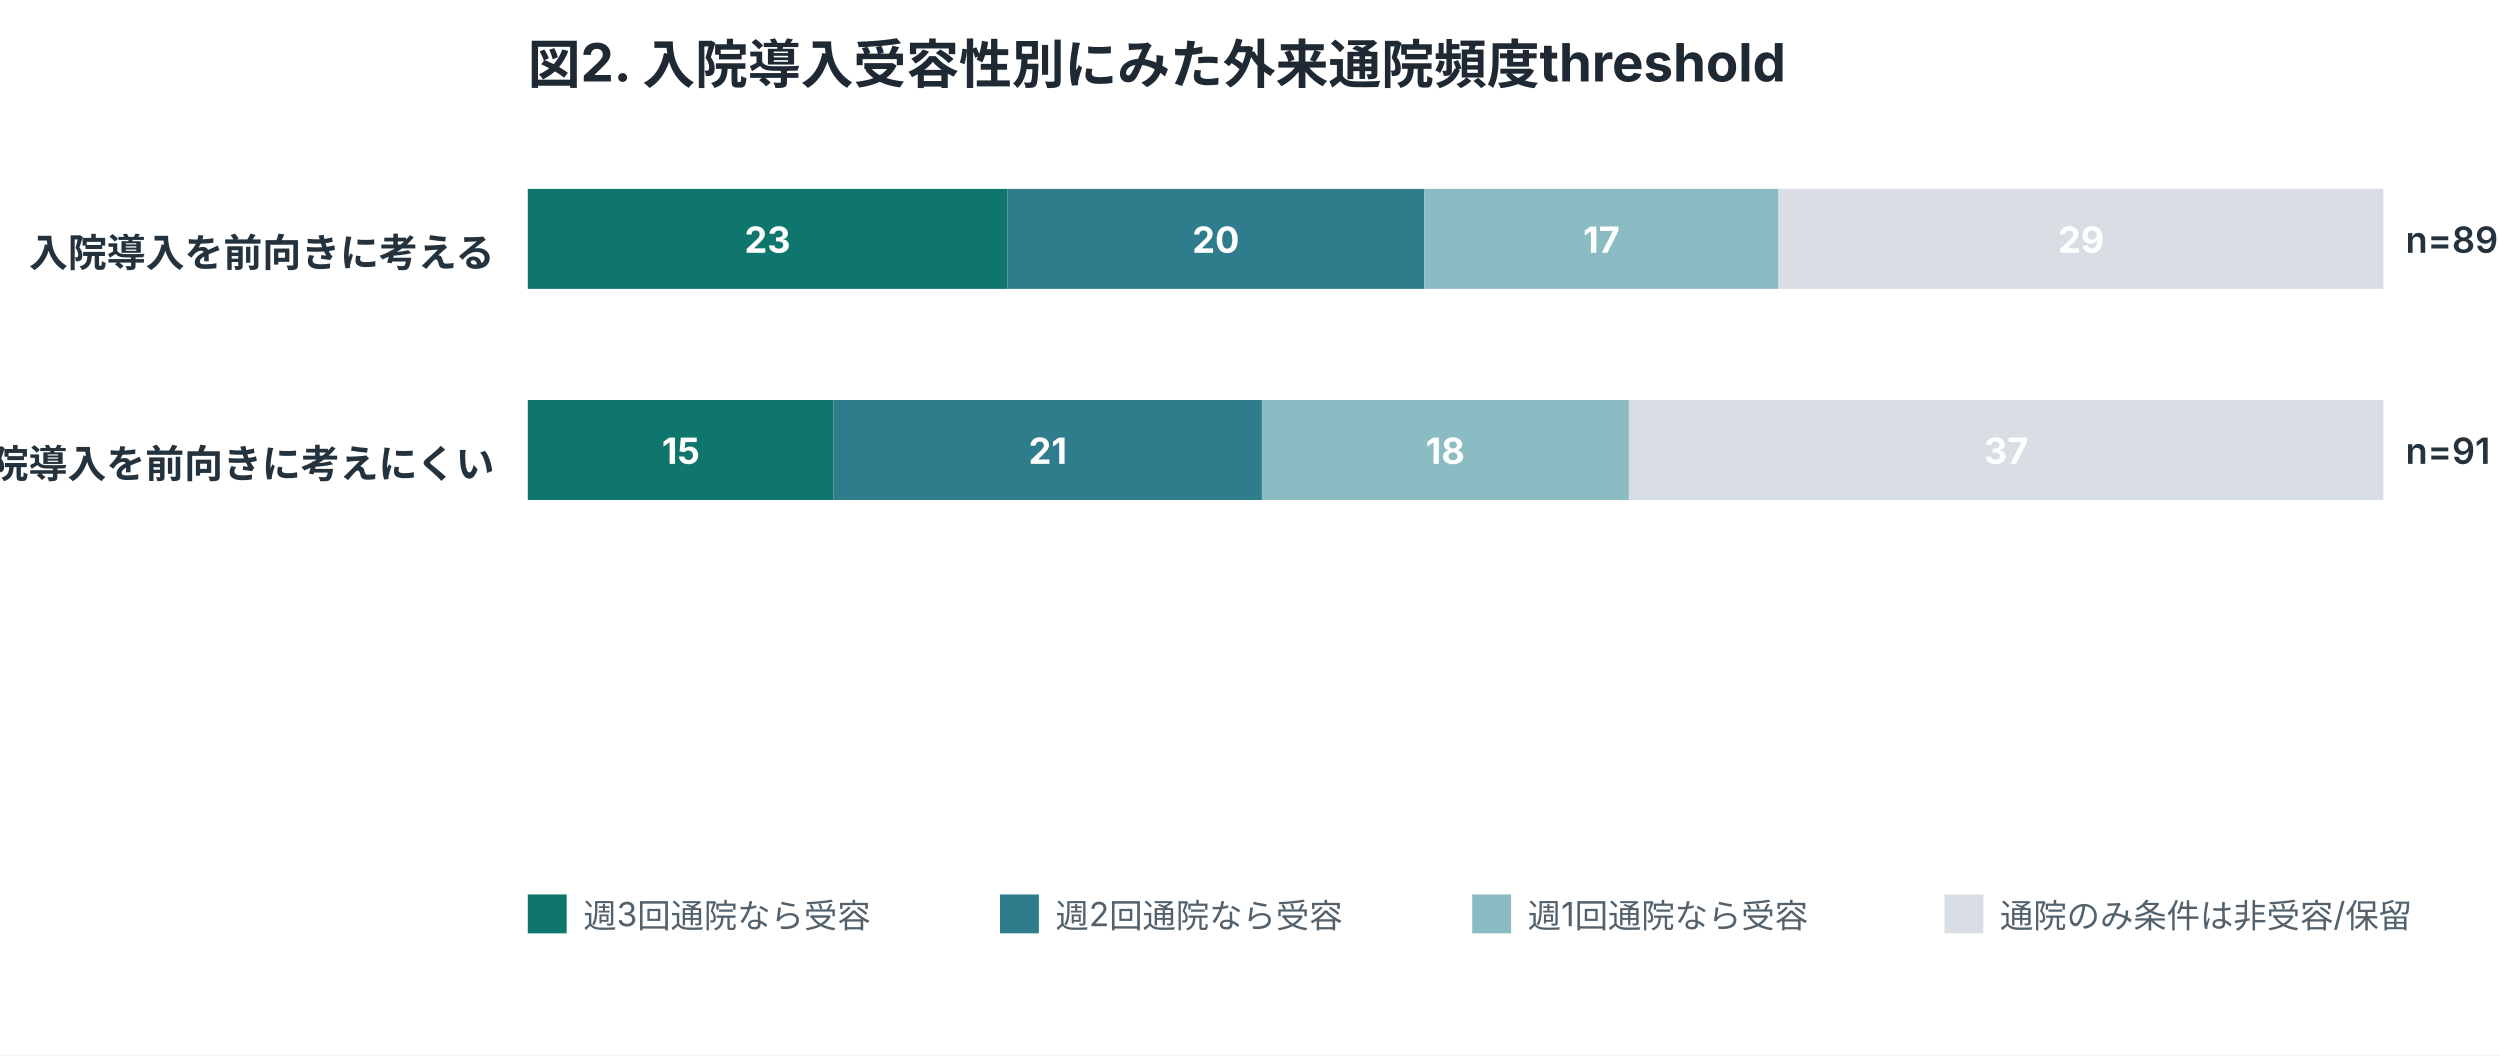
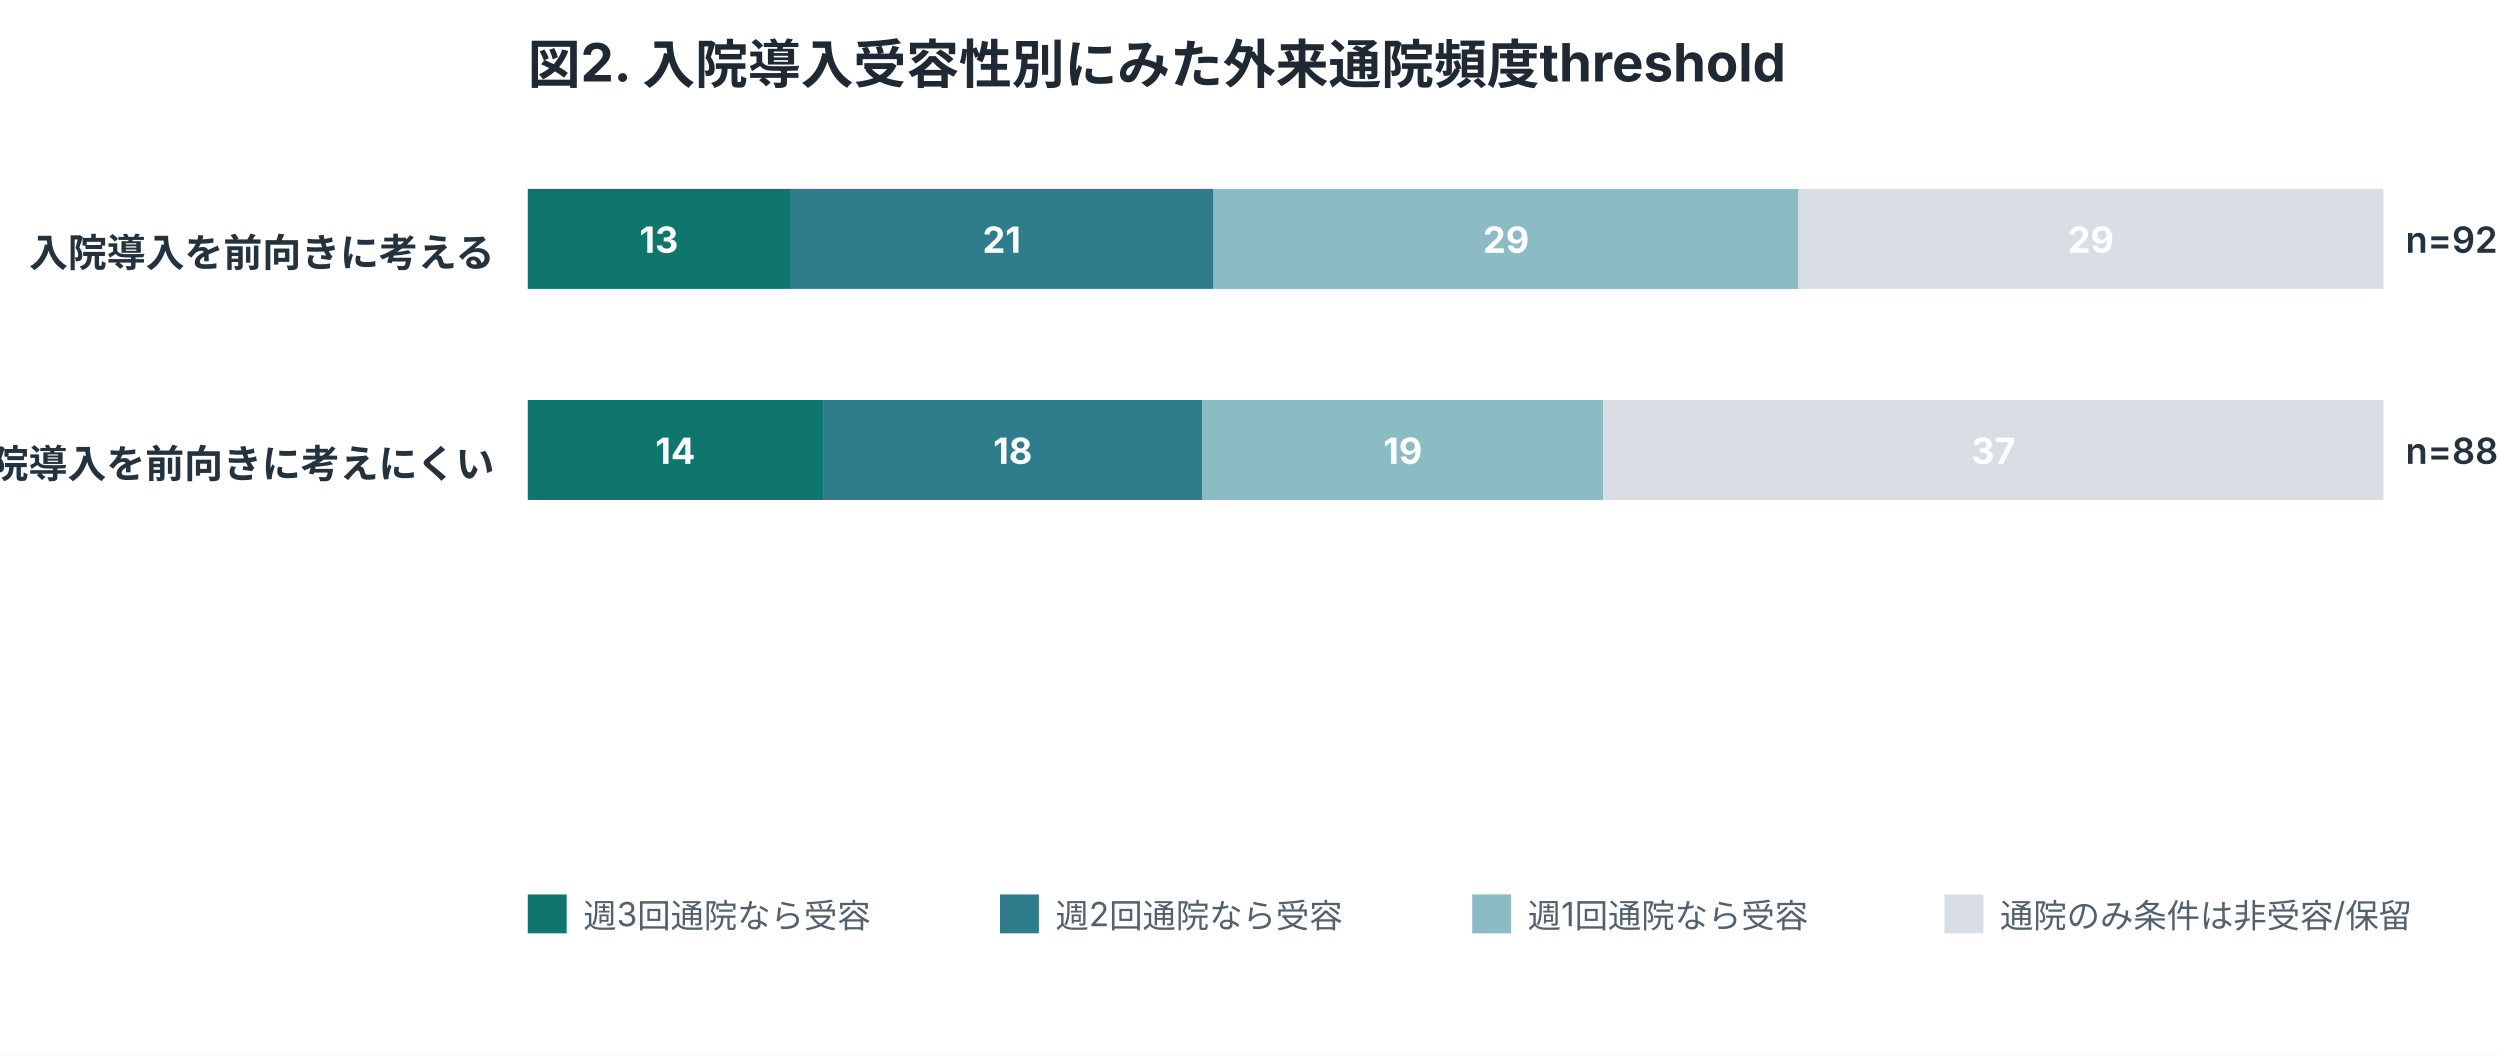
<svg xmlns="http://www.w3.org/2000/svg" width="900" height="380" viewBox="0 0 900 380" role="img">
  <style>
.title{font:700 19px -apple-system,BlinkMacSystemFont,"Segoe UI",sans-serif;fill:#1f2933}
.label{font:600 14px -apple-system,BlinkMacSystemFont,"Segoe UI",sans-serif;fill:#24323d}
.num{font:600 13px -apple-system,BlinkMacSystemFont,"Segoe UI",sans-serif;fill:#24323d}
.axis,.legend,.note{font:12px -apple-system,BlinkMacSystemFont,"Segoe UI",sans-serif;fill:#52616b}
.inside{font:700 13px -apple-system,BlinkMacSystemFont,"Segoe UI",sans-serif;fill:white}
.big{font:700 34px -apple-system,BlinkMacSystemFont,"Segoe UI",sans-serif;fill:#1f2933}
</style>
  <rect width="100%" height="100%" fill="white" />
  <text x="190" y="30" class="title">図2. 入院導入受容性別にみた外来通院頻度threshold</text>
  <text x="178" y="96" text-anchor="end" class="label">入院導入を前向きに考える</text>
-   <rect x="190.0" y="68" width="172.6" height="36" fill="#0f766e" />
-   <text x="276.3" y="91" text-anchor="middle" class="inside">23</text>
-   <rect x="362.6" y="68" width="150.1" height="36" fill="#2f7d8c" />
-   <text x="437.7" y="91" text-anchor="middle" class="inside">20</text>
-   <rect x="512.7" y="68" width="127.6" height="36" fill="#8bbbc3" />
-   <text x="576.5" y="91" text-anchor="middle" class="inside">17</text>
-   <rect x="640.3" y="68" width="217.7" height="36" fill="#d8dee4" />
-   <text x="749.2" y="91" text-anchor="middle" class="inside">29</text>
-   <text x="866" y="91" class="num">n=89</text>
+   <rect x="190.0" y="68" width="94.4" height="36" fill="#0f766e" />
+   <text x="237.2" y="91" text-anchor="middle" class="inside">13</text>
+   <rect x="284.4" y="68" width="152.5" height="36" fill="#2f7d8c" />
+   <text x="360.6" y="91" text-anchor="middle" class="inside">21</text>
+   <rect x="436.9" y="68" width="210.6" height="36" fill="#8bbbc3" />
+   <text x="542.2" y="91" text-anchor="middle" class="inside">29</text>
+   <rect x="647.4" y="68" width="210.6" height="36" fill="#d8dee4" />
+   <text x="752.7" y="91" text-anchor="middle" class="inside">29</text>
+   <text x="866" y="91" class="num">n=92</text>
  <text x="178" y="172" text-anchor="end" class="label">入院導入を前向きに考えにくい</text>
-   <rect x="190.0" y="144" width="110.1" height="36" fill="#0f766e" />
-   <text x="245.1" y="167" text-anchor="middle" class="inside">15</text>
-   <rect x="300.1" y="144" width="154.2" height="36" fill="#2f7d8c" />
-   <text x="377.2" y="167" text-anchor="middle" class="inside">21</text>
-   <rect x="454.3" y="144" width="132.1" height="36" fill="#8bbbc3" />
-   <text x="520.3" y="167" text-anchor="middle" class="inside">18</text>
-   <rect x="586.4" y="144" width="271.6" height="36" fill="#d8dee4" />
-   <text x="722.2" y="167" text-anchor="middle" class="inside">37</text>
-   <text x="866" y="167" class="num">n=91</text>
+   <rect x="190.0" y="144" width="106.3" height="36" fill="#0f766e" />
+   <text x="243.1" y="167" text-anchor="middle" class="inside">14</text>
+   <rect x="296.3" y="144" width="136.6" height="36" fill="#2f7d8c" />
+   <text x="364.6" y="167" text-anchor="middle" class="inside">18</text>
+   <rect x="432.9" y="144" width="144.2" height="36" fill="#8bbbc3" />
+   <text x="505.0" y="167" text-anchor="middle" class="inside">19</text>
+   <rect x="577.1" y="144" width="280.9" height="36" fill="#d8dee4" />
+   <text x="717.6" y="167" text-anchor="middle" class="inside">37</text>
+   <text x="866" y="167" class="num">n=88</text>
  <rect x="190" y="322" width="14" height="14" fill="#0f766e" />
  <text x="210" y="334" class="legend">週3回通院なら受容</text>
  <rect x="360" y="322" width="14" height="14" fill="#2f7d8c" />
  <text x="380" y="334" class="legend">週2回通院なら受容</text>
  <rect x="530" y="322" width="14" height="14" fill="#8bbbc3" />
  <text x="550" y="334" class="legend">週1回通院なら受容</text>
  <rect x="700" y="322" width="14" height="14" fill="#d8dee4" />
  <text x="720" y="334" class="legend">通院のみ条件は非受容/保留</text>
</svg>
